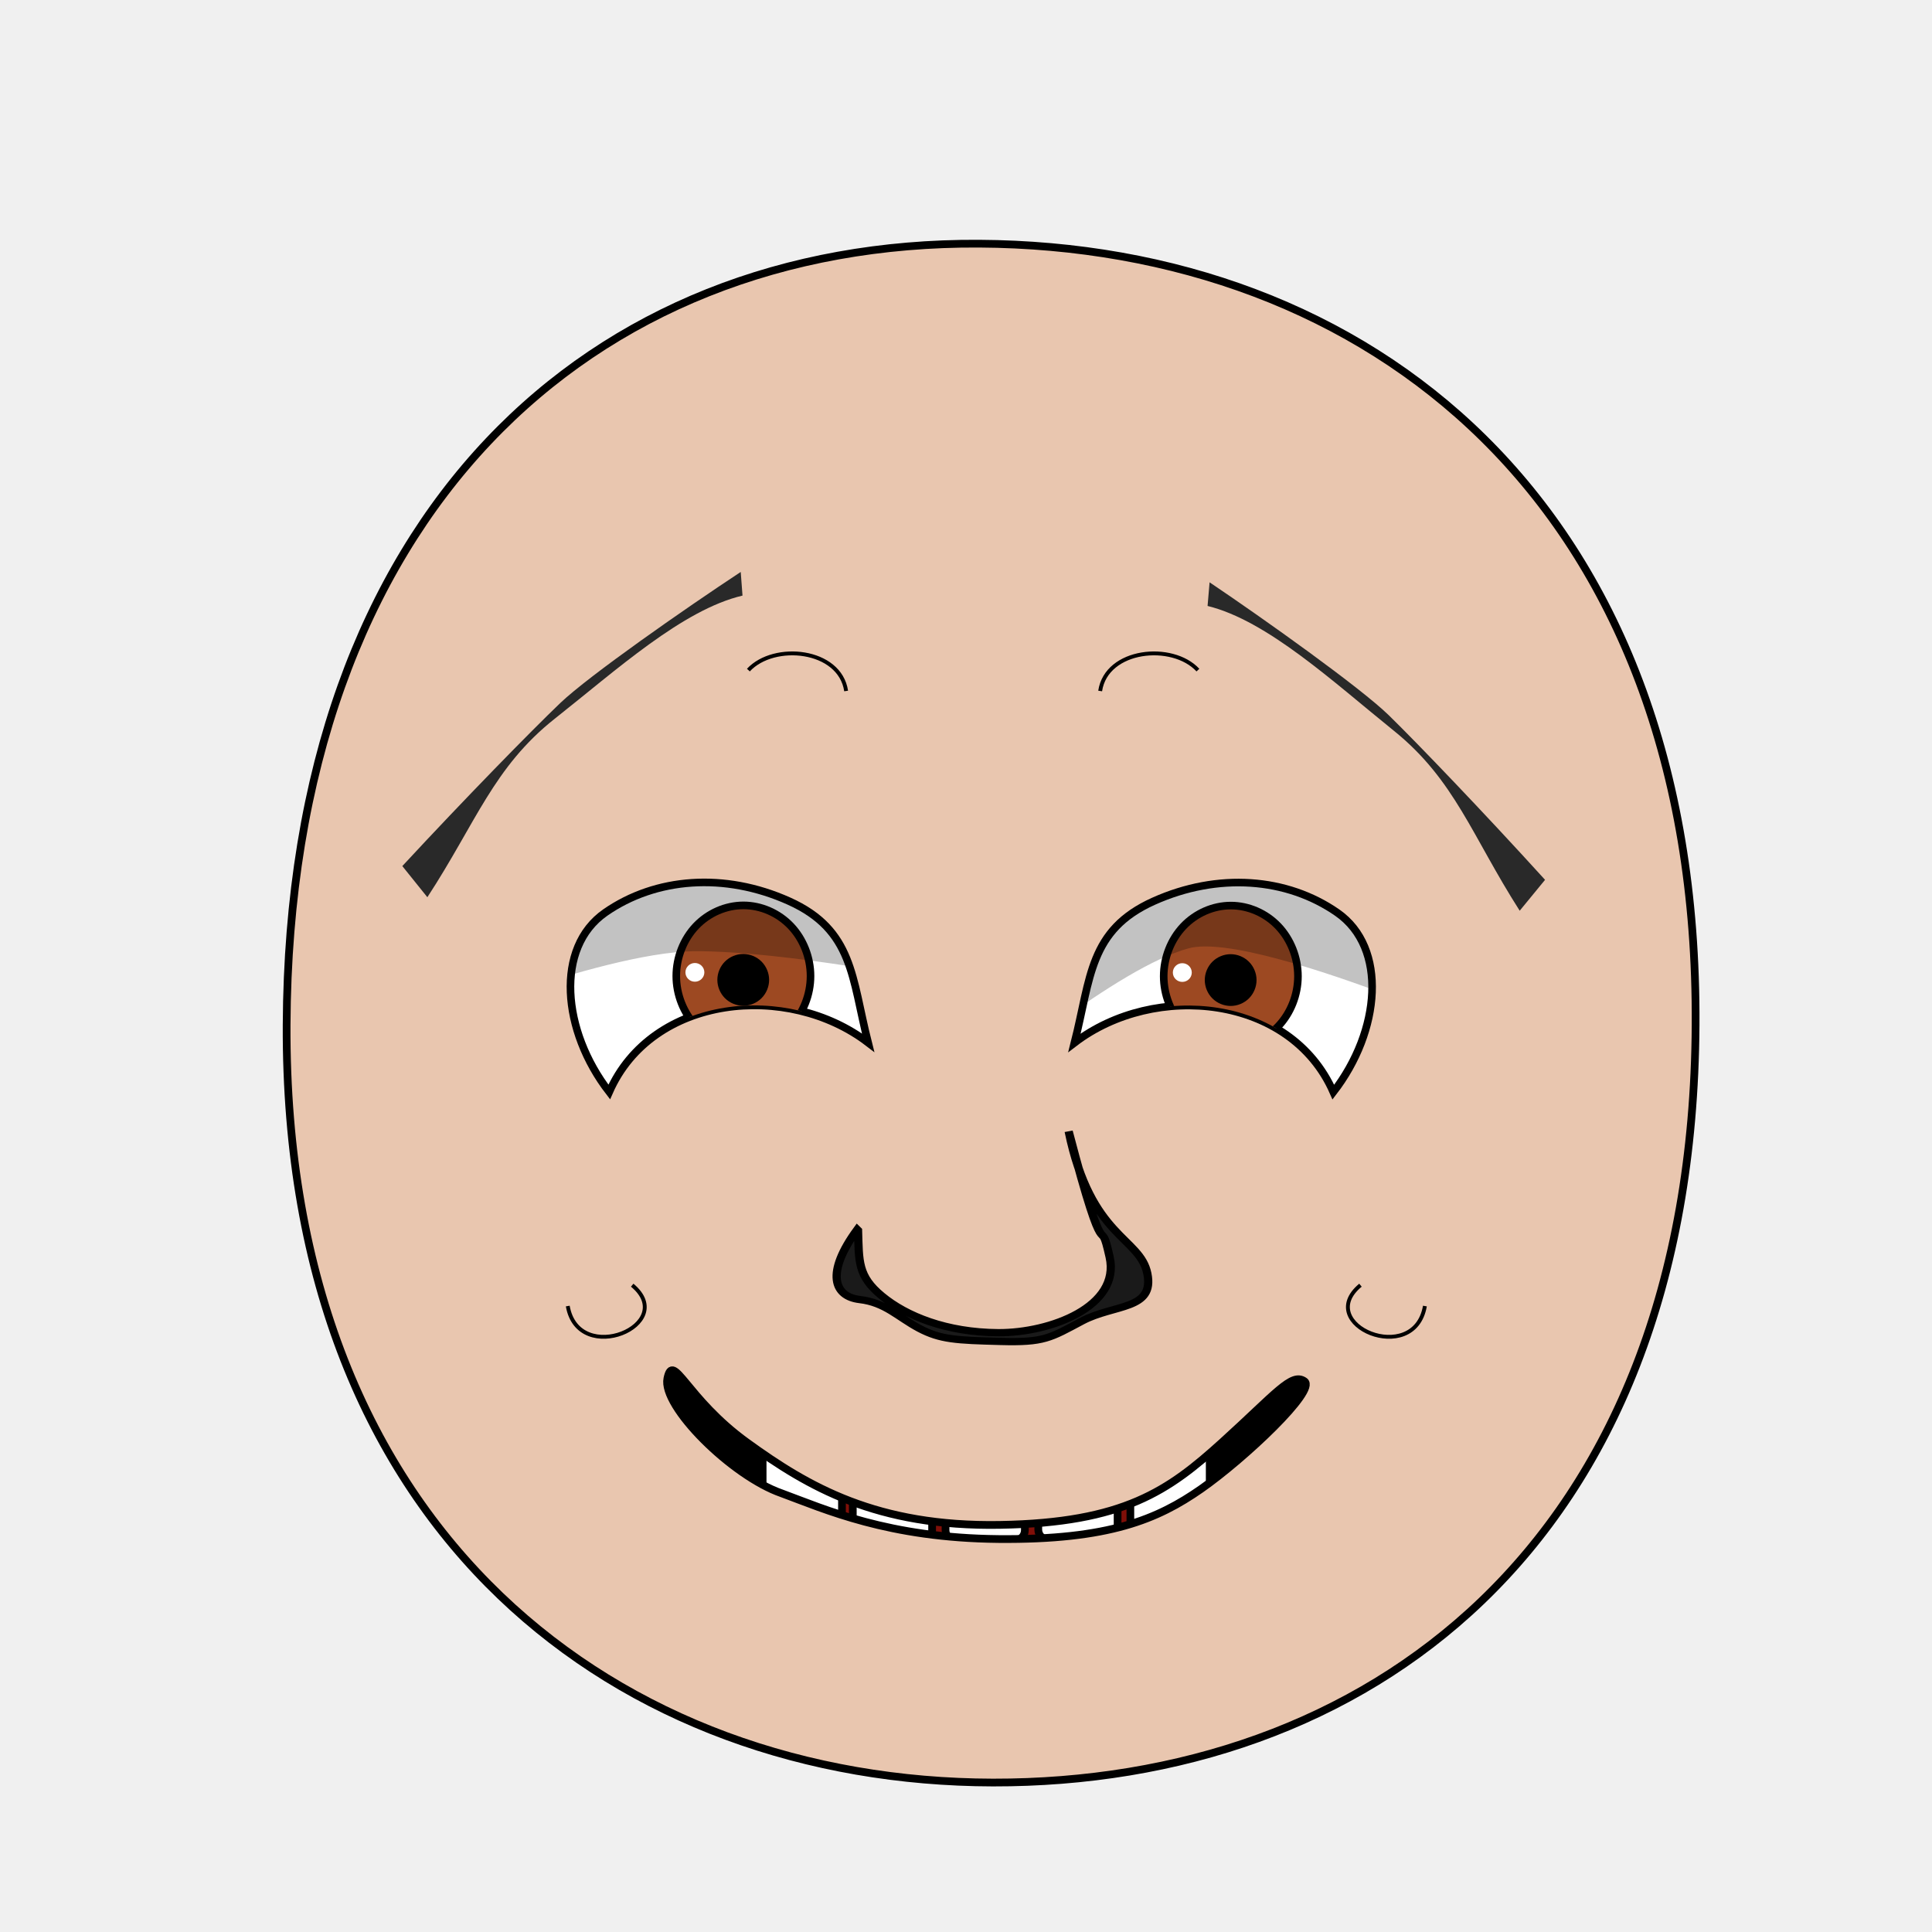
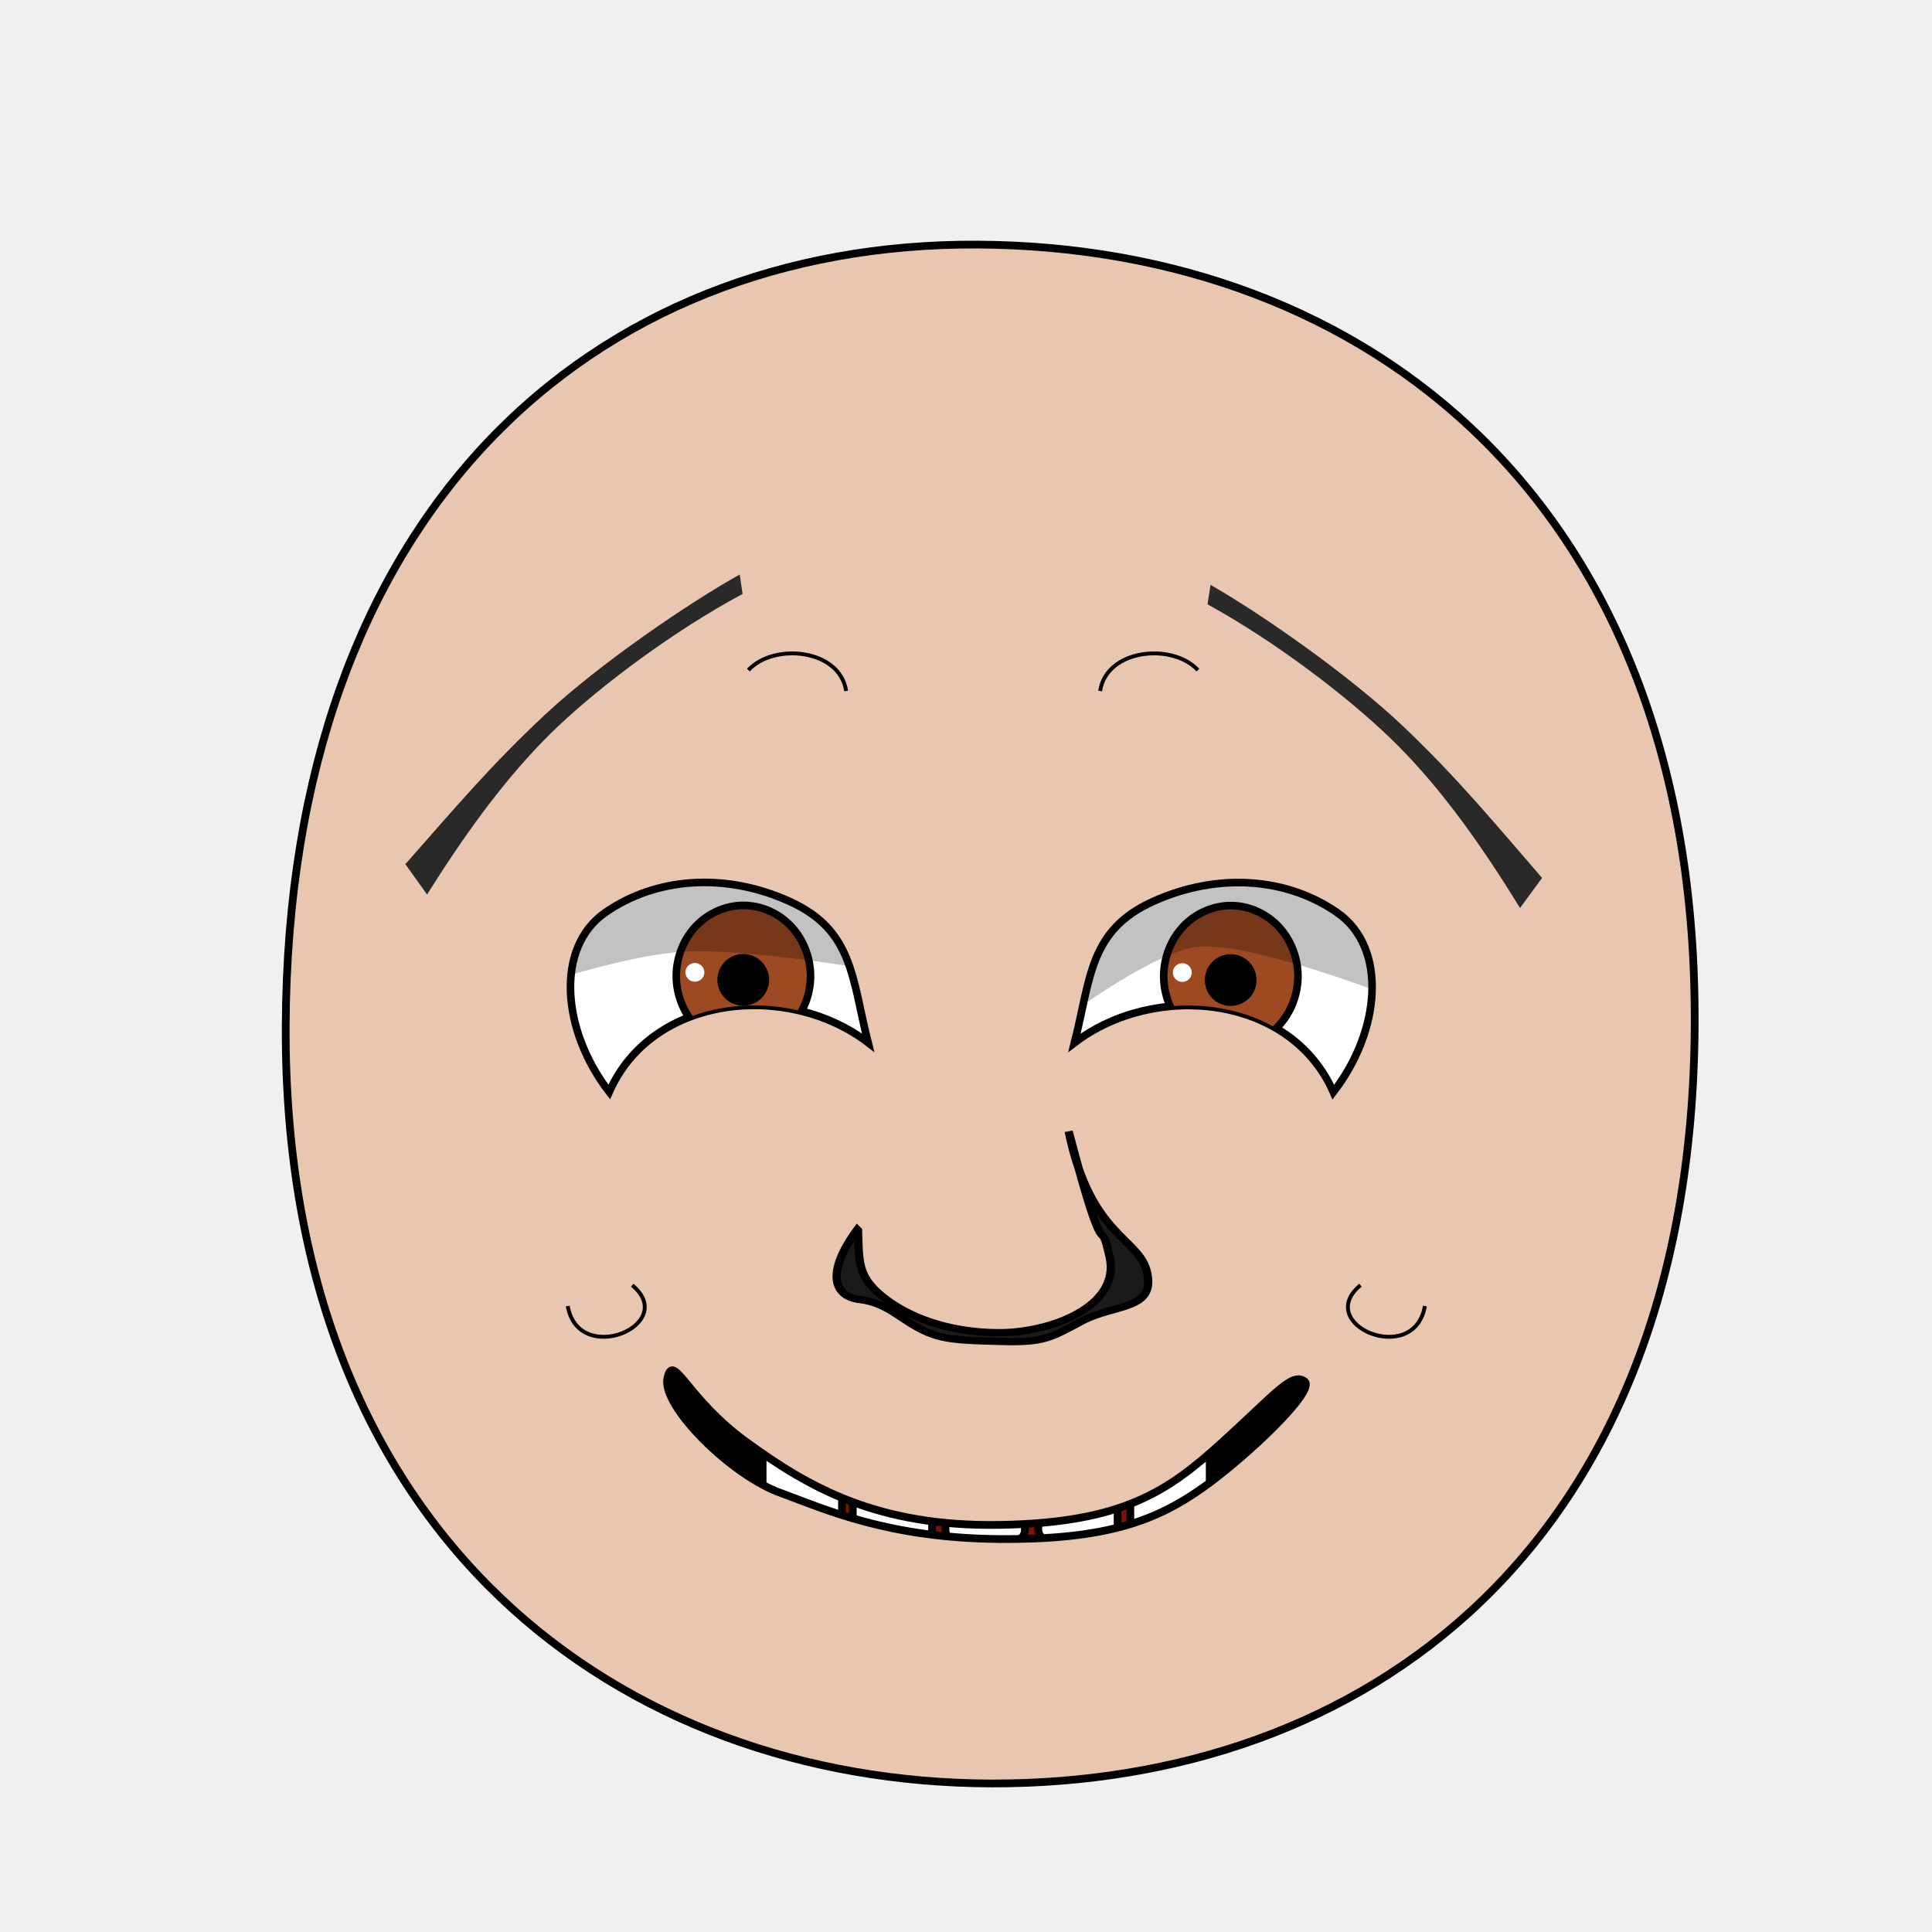
<svg xmlns="http://www.w3.org/2000/svg" xmlns:xlink="http://www.w3.org/1999/xlink" height="100%" width="100%" id="emoticon-front-view" viewBox="0 0 250 250" version="1.1">
  <defs id="defs4">
    <linearGradient id="linearGradient5745">
      <stop style="stop-color:#f4f015;stop-opacity:1" offset="0" id="stop5747" />
      <stop style="stop-color:#f68614;stop-opacity:1" offset="1" id="stop5749" />
    </linearGradient>
    <linearGradient id="linearGradient2823">
      <stop style="stop-color:#000000;stop-opacity:1" offset="0" id="stop2825" />
      <stop style="stop-color:#780023;stop-opacity:1" offset="1" id="stop2827" />
    </linearGradient>
    <clipPath id="clipPath2967">
-       <use transform="translate(-47.200,-108.920)" xlink:href="#path3622" height="1" width="1" y="0" x="0" id="use2969">
- </use>
+       <use transform="translate(-47.200,-108.920)" xlink:href="#path3622" height="1" width="1" y="0" x="0" id="use2969" />
    </clipPath>
    <clipPath id="clipPath4022">
-       <use transform="matrix(-1,0,0,1,905.930,-89.830)" xlink:href="#path3622" height="250" width="250" y="0" x="0" id="use5959">
- </use>
+       <use transform="matrix(-1,0,0,1,905.930,-89.830)" xlink:href="#path3622" height="250" width="250" y="0" x="0" id="use5959" />
    </clipPath>
-     <radialGradient spreadMethod="pad" gradientTransform="matrix(98.09029,121.5278,-104.4591,83.94095,1881.611,1722.677)" gradientUnits="userSpaceOnUse" xlink:href="#linearGradient5745" id="radialGradient5694" fy="2.705" fx="-15.372" r="1" cy="2.705" cx="-15.372">
- </radialGradient>
-     <linearGradient gradientTransform="translate(37.46307,-25.35117)" gradientUnits="userSpaceOnUse" xlink:href="#linearGradient2823" id="irisGradient" y2="606.466" x2="138.571" y1="488.076" x1="107.143">
- </linearGradient>
+     <radialGradient spreadMethod="pad" gradientTransform="matrix(98.09029,121.5278,-104.4591,83.94095,1881.611,1722.677)" gradientUnits="userSpaceOnUse" xlink:href="#linearGradient5745" id="radialGradient5694" fy="2.705" fx="-15.372" r="1" cy="2.705" cx="-15.372" />
+     <linearGradient gradientTransform="translate(37.46307,-25.35117)" gradientUnits="userSpaceOnUse" xlink:href="#linearGradient2823" id="irisGradient" y2="606.466" x2="138.571" y1="488.076" x1="107.143" />
    <clipPath clipPathUnits="userSpaceOnUse" id="clipPath-mouth">
      <use x="0" y="0" xlink:href="#mouth-outline" id="use-mouth-outline" width="250" height="250" />
    </clipPath>
  </defs>
-   <g id="head">
-     <path style="fill:#e9c6af;stroke:#000000;stroke-width:1;stroke-opacity:1" d="M 128.480,230.660 C 176.270,230.750 219.010,200.570 219.410,132.640 219.800,64.720 176.760,31.810 126.680,31.530 76.600,31.240 37.380,66.280 37.090,132.640 36.800,199.010 80.690,230.570 128.480,230.660 Z" id="path164">
- </path>
+   <g id="head" transform="translate(-0.1187148,0.1187148)">
+     <path style="fill:#e9c6af;stroke:#000000;stroke-width:1;stroke-opacity:1" d="m 128.48,230.66 c 47.79,0.09 90.53,-30.09 90.93,-98.02 C 219.8,64.72 176.76,31.81 126.68,31.53 76.6,31.24 37.38,66.28 37.09,132.64 c -0.29,66.37 43.6,97.93 91.39,98.02 z" id="path164" />
  </g>
  <g transform="matrix(0.160,0,0,0.160,64.470,25.770)" style="stroke-width:4.360;stroke-miterlimit:4;stroke-dasharray:none" id="left-eye">
-     <path d="M 235.130,567.690 C 287.270,591.090 285.870,629.810 299.150,682.190 234.210,632.530 124.440,643.200 89.780,722.060 51.420,672.460 45.830,605.310 86.580,576.950 127.320,548.600 183.000,544.290 235.130,567.690 Z" style="fill:#ffffff;stroke:#000000;stroke-width:6.140;stroke-miterlimit:4;stroke-opacity:1;stroke-dasharray:none" id="path3622">
- </path>
+     <path d="M 235.130,567.690 C 287.270,591.090 285.870,629.810 299.150,682.190 234.210,632.530 124.440,643.200 89.780,722.060 51.420,672.460 45.830,605.310 86.580,576.950 127.320,548.600 183.000,544.290 235.130,567.690 Z" style="fill:#ffffff;stroke:#000000;stroke-width:6.140;stroke-miterlimit:4;stroke-opacity:1;stroke-dasharray:none" id="path3622" />
    <g transform="translate(47.200,108.920)" style="stroke-width:4.360;stroke-miterlimit:4;stroke-dasharray:none" id="lens" clip-path="url(#clipPath2967)">
      <g id="g4403">
-         <path style="fill:#9d4922;fill-opacity:1;stroke:#000000;stroke-width:6.140;stroke-miterlimit:4;stroke-opacity:1;stroke-dasharray:none" d="M 205.380,519.390 C 205.380,534.350 199.530,549.210 189.480,559.790 179.430,570.370 165.310,576.530 151.090,576.530 136.880,576.530 122.760,570.370 112.710,559.790 102.660,549.210 96.800,534.350 96.800,519.390 96.800,504.430 102.660,489.560 112.710,478.980 122.760,468.400 136.880,462.240 151.090,462.240 165.310,462.240 179.430,468.400 189.480,478.980 199.530,489.560 205.380,504.430 205.380,519.390 Z" id="iris">
- </path>
-         <path d="M 168.820,522.490 C 168.820,527.160 166.890,531.810 163.580,535.120 160.270,538.430 155.630,540.350 150.950,540.350 146.270,540.350 141.630,538.430 138.320,535.120 135.020,531.810 133.090,527.160 133.090,522.490 133.090,517.810 135.020,513.160 138.320,509.850 141.630,506.550 146.270,504.620 150.950,504.620 155.630,504.620 160.270,506.550 163.580,509.850 166.890,513.160 168.820,517.810 168.820,522.490 Z" style="fill:#000000;fill-opacity:1;stroke:#000000;stroke-width:6.140;stroke-miterlimit:4;stroke-opacity:1;stroke-dasharray:none" id="pupil">
- </path>
-         <path d="M 119.510,516.410 C 119.510,520.590 116.060,523.970 111.840,523.970 107.620,523.970 104.200,520.590 104.200,516.410 104.200,512.230 107.620,508.840 111.840,508.840 116.060,508.840 119.510,512.230 119.510,516.410 Z" style="fill:#ffffff;fill-opacity:1;stroke:none" id="glare">
- </path>
+         <path style="fill:#9d4922;fill-opacity:1;stroke:#000000;stroke-width:6.140;stroke-miterlimit:4;stroke-opacity:1;stroke-dasharray:none" d="M 205.380,519.390 C 205.380,534.350 199.530,549.210 189.480,559.790 179.430,570.370 165.310,576.530 151.090,576.530 136.880,576.530 122.760,570.370 112.710,559.790 102.660,549.210 96.800,534.350 96.800,519.390 96.800,504.430 102.660,489.560 112.710,478.980 122.760,468.400 136.880,462.240 151.090,462.240 165.310,462.240 179.430,468.400 189.480,478.980 199.530,489.560 205.380,504.430 205.380,519.390 Z" id="iris" />
+         <path d="M 168.820,522.490 C 168.820,527.160 166.890,531.810 163.580,535.120 160.270,538.430 155.630,540.350 150.950,540.350 146.270,540.350 141.630,538.430 138.320,535.120 135.020,531.810 133.090,527.160 133.090,522.490 133.090,517.810 135.020,513.160 138.320,509.850 141.630,506.550 146.270,504.620 150.950,504.620 155.630,504.620 160.270,506.550 163.580,509.850 166.890,513.160 168.820,517.810 168.820,522.490 Z" style="fill:#000000;fill-opacity:1;stroke:#000000;stroke-width:6.140;stroke-miterlimit:4;stroke-opacity:1;stroke-dasharray:none" id="pupil" />
+         <path d="M 119.510,516.410 C 119.510,520.590 116.060,523.970 111.840,523.970 107.620,523.970 104.200,520.590 104.200,516.410 104.200,512.230 107.620,508.840 111.840,508.840 116.060,508.840 119.510,512.230 119.510,516.410 Z" style="fill:#ffffff;fill-opacity:1;stroke:none" id="glare" />
      </g>
-       <path style="opacity:0.240;fill:#000000;stroke:#000000;stroke-width:1px;stroke-linecap:butt;stroke-linejoin:miter;stroke-opacity:1" d="M -123.980,565.660 -79.480,415.850 305.310,412.270 312.280,524.060 C 312.280,524.060 184.610,498.320 110.670,498.800 33.100,500.280 -123.980,565.660 -123.980,565.660 Z" id="left-lid-shadow">
- </path>
+       <path style="opacity:0.240;fill:#000000;stroke:#000000;stroke-width:1px;stroke-linecap:butt;stroke-linejoin:miter;stroke-opacity:1" d="M -123.980,565.660 -79.480,415.850 305.310,412.270 312.280,524.060 C 312.280,524.060 184.610,498.320 110.670,498.800 33.100,500.280 -123.980,565.660 -123.980,565.660 Z" id="left-lid-shadow" />
    </g>
  </g>
  <g transform="matrix(0.160,0,0,0.160,41.950,40.160)" style="stroke-width:4.360;stroke-miterlimit:4;stroke-dasharray:none" id="right-eye">
-     <use transform="matrix(-1,0,0,1,905.930,-89.830)" xlink:href="#path3622" height="250" width="250" y="0" x="0" id="use3959">
- </use>
+     <use transform="matrix(-1,0,0,1,905.930,-89.830)" xlink:href="#path3622" height="250" width="250" y="0" x="0" id="use3959" />
    <g id="g4015" clip-path="url(#clipPath4022)">
-       <use transform="translate(582.150,19.140)" style="stroke-width:4.360;stroke-miterlimit:4;stroke-dasharray:none" xlink:href="#g4403" height="1" width="1" y="0" x="0" id="right-lens">
- </use>
-       <path style="opacity:0.240;fill:#000000;stroke:#000000;stroke-width:1px;stroke-linecap:butt;stroke-linejoin:miter;stroke-miterlimit:4;stroke-opacity:1;stroke-dasharray:none" d="M 488.740,653.170 483.410,347.220 888.890,318.810 1000.500,611.170 C 1000.500,611.170 756.510,499.550 698.810,515.510 641.110,531.460 543.520,614.680 488.740,653.170 Z" id="right-lid-shadow">
- </path>
+       <use transform="translate(582.150,19.140)" style="stroke-width:4.360;stroke-miterlimit:4;stroke-dasharray:none" xlink:href="#g4403" height="1" width="1" y="0" x="0" id="right-lens" />
+       <path style="opacity:0.240;fill:#000000;stroke:#000000;stroke-width:1px;stroke-linecap:butt;stroke-linejoin:miter;stroke-miterlimit:4;stroke-opacity:1;stroke-dasharray:none" d="M 488.740,653.170 483.410,347.220 888.890,318.810 1000.500,611.170 C 1000.500,611.170 756.510,499.550 698.810,515.510 641.110,531.460 543.520,614.680 488.740,653.170 Z" id="right-lid-shadow" />
    </g>
  </g>
-   <path d="M 95.850,74.010 C 88.730,78.700 76.220,87.420 72.500,90.970 68.790,94.520 60.140,103.350 52.060,112.070 L 55.300,116.100 C 61.600,106.450 63.870,99.260 71.800,92.990 79.740,86.720 88.320,78.900 96.080,77.070 Z" style="fill:#292929;fill-opacity:1;fill-rule:nonzero;stroke:4;stroke-width:1;stroke-miterlimit:96.080;stroke-opacity:77.070;stroke-dasharray:none" id="left-eye-brow">
- </path>
+   <path d="M 96.087,76.859 C 87.256,81.593 77.964,88.552 72.263,93.938 66.561,99.324 61.09,106.437 55.265,115.75 l -2.814,-3.924 C 58.87,104.551 63.623,98.904 70.613,92.396 77.603,85.889 89.032,78.069 95.724,74.34 z" style="fill:#292929;fill-opacity:1;fill-rule:nonzero;stroke-width:1;stroke-miterlimit:96.08;stroke-opacity:1;stroke-dasharray:none" id="left-eye-brow" />
  <g style="stroke-width:1" transform="matrix(1.130,0,0,1,-17.270,2.110)" id="nose">
-     <path style="fill:#1a1a1a;stroke:#000000;stroke-width:0.940;stroke-miterlimit:4;stroke-dasharray:none" d="M 113.540,157.090 C 113.650,161.110 113.490,163.010 116.260,165.580 119.030,168.170 123.630,170.300 129.610,170.340 135.590,170.370 143.620,166.930 142.350,160.550 141.090,154.140 142.200,163.820 137.660,144.290 140.170,158.090 145.830,157.950 146.670,162.690 147.510,167.440 142.880,166.620 139.190,168.830 135.520,171.040 134.840,171.630 129.830,171.470 124.810,171.320 122.990,171.240 120.550,169.780 118.110,168.310 116.680,166.440 113.730,166.050 110.770,165.660 109.800,162.620 113.450,156.990 Z" id="nose-outline">
- </path>
+     <path style="fill:#1a1a1a;stroke:#000000;stroke-width:0.940;stroke-miterlimit:4;stroke-dasharray:none" d="M 113.540,157.090 C 113.650,161.110 113.490,163.010 116.260,165.580 119.030,168.170 123.630,170.300 129.610,170.340 135.590,170.370 143.620,166.930 142.350,160.550 141.090,154.140 142.200,163.820 137.660,144.290 140.170,158.090 145.830,157.950 146.670,162.690 147.510,167.440 142.880,166.620 139.190,168.830 135.520,171.040 134.840,171.630 129.830,171.470 124.810,171.320 122.990,171.240 120.550,169.780 118.110,168.310 116.680,166.440 113.730,166.050 110.770,165.660 109.800,162.620 113.450,156.990 Z" id="nose-outline" />
  </g>
-   <use transform="matrix(-1,-0.010,-0.010,1,253.110,2.300)" xlink:href="#left-eye-brow" height="250" width="250" y="0" x="0" id="right-eye-brow">
- </use>
+   <use transform="matrix(-1,-0.010,-0.010,1,253.110,2.300)" xlink:href="#left-eye-brow" height="250" width="250" y="0" x="0" id="right-eye-brow" />
  <g id="mouth">
    <g clip-path="url(#clipPath-mouth)" id="mouth-interior">
-       <rect style="fill:#000000;fill-opacity:1;stroke:none" id="mouth-background" width="119.944" height="66.556" x="68.16" y="159.934">
- </rect>
-       <path d="M 98.340,211.420 C 98.010,191.120 114.230,189.740 130.460,189.070 148.010,188.360 161.920,193.110 161.920,211.420 140.730,211.420 119.540,211.420 98.340,211.420 Z" style="fill:#800f08;fill-opacity:1;stroke:none" id="tongue">
- </path>
+       <rect style="fill:#000000;fill-opacity:1;stroke:none" id="mouth-background" width="119.944" height="66.556" x="68.16" y="159.934" />
+       <path d="M 98.340,211.420 C 98.010,191.120 114.230,189.740 130.460,189.070 148.010,188.360 161.920,193.110 161.920,211.420 140.730,211.420 119.540,211.420 98.340,211.420 Z" style="fill:#800f08;fill-opacity:1;stroke:none" id="tongue" />
      <g style="stroke:#000000;stroke-opacity:1" transform="translate(4,11.880)" morph="fix-children" id="upper-teeth">
-         <rect transform="matrix(0.991225,0.1321854,0,1,0,0)" rx="1.336" ry="1.325" y="158.195" x="95.524" height="15.123" width="10.356" id="tooth-02" style="fill:#ffffff;fill-opacity:1;stroke:#000000;stroke-width:1.004;stroke-opacity:1">
- </rect>
-         <rect transform="matrix(0.999781,0.02092668,0,1,0,0)" id="tooth-03" width="10.267" height="15.123" x="106.375" y="169.934" ry="1.325" rx="1.325" style="fill:#ffffff;fill-opacity:1;stroke:#000000;stroke-width:1;stroke-opacity:1">
- </rect>
-         <rect rx="1.325" ry="1.325" y="172.327" x="118.352" height="15.123" width="10.265" id="tooth-04" style="fill:#ffffff;fill-opacity:1;stroke:#000000;stroke-opacity:1">
- </rect>
-         <rect transform="matrix(0.999781,-0.02092669,0,1,0,0)" id="tooth-05" width="10.267" height="15.123" x="130.381" y="174.986" ry="1.325" rx="1.325" style="fill:#ffffff;fill-opacity:1;stroke:#000000;stroke-width:1;stroke-opacity:1">
- </rect>
-         <rect transform="matrix(0.9876076,-0.1569434,0,1,0,0)" rx="1.341" ry="1.325" y="194.646" x="144.054" height="15.123" width="10.394" id="tooth-06" style="fill:#ffffff;fill-opacity:1;stroke:#000000;stroke-width:1.006;stroke-opacity:1">
- </rect>
+         <rect transform="matrix(0.991225,0.1321854,0,1,0,0)" rx="1.336" ry="1.325" y="158.195" x="95.524" height="15.123" width="10.356" id="tooth-02" style="fill:#ffffff;fill-opacity:1;stroke:#000000;stroke-width:1.004;stroke-opacity:1" />
+         <rect transform="matrix(0.999781,0.02092668,0,1,0,0)" id="tooth-03" width="10.267" height="15.123" x="106.375" y="169.934" ry="1.325" rx="1.325" style="fill:#ffffff;fill-opacity:1;stroke:#000000;stroke-width:1;stroke-opacity:1" />
+         <rect rx="1.325" ry="1.325" y="172.327" x="118.352" height="15.123" width="10.265" id="tooth-04" style="fill:#ffffff;fill-opacity:1;stroke:#000000;stroke-opacity:1" />
+         <rect transform="matrix(0.999781,-0.02092669,0,1,0,0)" id="tooth-05" width="10.267" height="15.123" x="130.381" y="174.986" ry="1.325" rx="1.325" style="fill:#ffffff;fill-opacity:1;stroke:#000000;stroke-width:1;stroke-opacity:1" />
+         <rect transform="matrix(0.9876076,-0.1569434,0,1,0,0)" rx="1.341" ry="1.325" y="194.646" x="144.054" height="15.123" width="10.394" id="tooth-06" style="fill:#ffffff;fill-opacity:1;stroke:#000000;stroke-width:1.006;stroke-opacity:1" />
      </g>
      <g style="stroke:#000000;stroke-opacity:1" transform="translate(4,28)" id="lower-teeth">
-         <rect style="fill:#ffffff;fill-opacity:1;stroke:#000000;stroke-opacity:1" id="tooth-09" width="10.265" height="15.123" x="94.352" y="172.091" ry="1.325" rx="1.325">
- </rect>
-         <rect style="fill:#ffffff;fill-opacity:1;stroke:#000000;stroke-opacity:1" rx="1.325" ry="1.325" y="172.091" x="106.352" height="15.123" width="10.265" id="tooth-10">
- </rect>
-         <rect style="fill:#ffffff;fill-opacity:1;stroke:#000000;stroke-opacity:1" id="tooth-11" width="10.265" height="15.123" x="118.352" y="172.091" ry="1.325" rx="1.325">
- </rect>
-         <rect style="fill:#ffffff;fill-opacity:1;stroke:#000000;stroke-opacity:1" rx="1.325" ry="1.325" y="172.091" x="130.352" height="15.123" width="10.265" id="tooth-12">
- </rect>
-         <rect style="fill:#ffffff;fill-opacity:1;stroke:#000000;stroke-opacity:1" id="tooth-13" width="10.265" height="15.123" x="142.352" y="172.091" ry="1.325" rx="1.325">
- </rect>
+         <rect style="fill:#ffffff;fill-opacity:1;stroke:#000000;stroke-opacity:1" id="tooth-09" width="10.265" height="15.123" x="94.352" y="172.091" ry="1.325" rx="1.325" />
+         <rect style="fill:#ffffff;fill-opacity:1;stroke:#000000;stroke-opacity:1" rx="1.325" ry="1.325" y="172.091" x="106.352" height="15.123" width="10.265" id="tooth-10" />
+         <rect style="fill:#ffffff;fill-opacity:1;stroke:#000000;stroke-opacity:1" id="tooth-11" width="10.265" height="15.123" x="118.352" y="172.091" ry="1.325" rx="1.325" />
+         <rect style="fill:#ffffff;fill-opacity:1;stroke:#000000;stroke-opacity:1" rx="1.325" ry="1.325" y="172.091" x="130.352" height="15.123" width="10.265" id="tooth-12" />
+         <rect style="fill:#ffffff;fill-opacity:1;stroke:#000000;stroke-opacity:1" id="tooth-13" width="10.265" height="15.123" x="142.352" y="172.091" ry="1.325" rx="1.325" />
      </g>
    </g>
-     <path d="M 168.790,178.730 C 170.440,179.880 161.020,188.760 155.420,192.670 149.810,196.580 143.500,199.280 129.210,199.150 114.920,199.020 106.730,195.290 101.140,193.230 94.680,190.990 85.610,181.950 86.360,178.370 87.110,174.790 88.760,180.940 96.660,186.650 104.560,192.370 113.400,197.590 129.410,197.320 145.430,197.050 151.230,192.890 158.170,186.600 165.110,180.310 167.140,177.580 168.790,178.730 Z" style="fill:none;stroke:#000000;stroke-width:1px;stroke-miterlimit:4;stroke-opacity:1" id="mouth-outline">
- </path>
+     <path d="M 168.790,178.730 C 170.440,179.880 161.020,188.760 155.420,192.670 149.810,196.580 143.500,199.280 129.210,199.150 114.920,199.020 106.730,195.290 101.140,193.230 94.680,190.990 85.610,181.950 86.360,178.370 87.110,174.790 88.760,180.940 96.660,186.650 104.560,192.370 113.400,197.590 129.410,197.320 145.430,197.050 151.230,192.890 158.170,186.600 165.110,180.310 167.140,177.580 168.790,178.730 Z" style="fill:none;stroke:#000000;stroke-width:1px;stroke-miterlimit:4;stroke-opacity:1" id="mouth-outline" />
  </g>
  <g style="stroke-width:6;stroke-miterlimit:48;stroke-dasharray:none" id="wrinkles">
-     <path d="M 96.840,86.710 C 100.160,83.130 108.680,83.974 109.490,89.414" style="fill:none;stroke:#000000;stroke-width:0.500;stroke-linecap:butt;stroke-linejoin:miter;stroke-miterlimit:4;stroke-opacity:1;stroke-dasharray:none" id="wrinkle-left-brow">
- </path>
-     <path d="M 73.467,169.002 C 74.856,176.941 87.934,171.399 81.807,166.302" style="fill:none;stroke:#000000;stroke-width:0.500;stroke-linecap:butt;stroke-linejoin:miter;stroke-opacity:1;stroke-miterlimit:4;stroke-dasharray:none" id="wrinkle-left-cheek">
- </path>
-     <use transform="matrix(-1,0,0,1,251.850,0)" style="stroke-width:0.500;stroke-miterlimit:4;stroke-dasharray:none" x="0" y="0" xlink:href="#wrinkle-left-brow" id="wrinkle-right-brow" width="250" height="250">
- </use>
-     <use transform="matrix(-1,0,0,1,257.850,0)" style="stroke-width:0.500;stroke-miterlimit:4;stroke-dasharray:none" x="0" y="0" xlink:href="#wrinkle-left-cheek" id="wrinkle-right-cheek" width="250" height="250">
- </use>
+     <path d="M 96.840,86.710 C 100.160,83.130 108.680,83.974 109.490,89.414" style="fill:none;stroke:#000000;stroke-width:0.500;stroke-linecap:butt;stroke-linejoin:miter;stroke-miterlimit:4;stroke-opacity:1;stroke-dasharray:none" id="wrinkle-left-brow" />
+     <path d="M 73.467,169.002 C 74.856,176.941 87.934,171.399 81.807,166.302" style="fill:none;stroke:#000000;stroke-width:0.500;stroke-linecap:butt;stroke-linejoin:miter;stroke-opacity:1;stroke-miterlimit:4;stroke-dasharray:none" id="wrinkle-left-cheek" />
+     <use transform="matrix(-1,0,0,1,251.850,0)" style="stroke-width:0.500;stroke-miterlimit:4;stroke-dasharray:none" x="0" y="0" xlink:href="#wrinkle-left-brow" id="wrinkle-right-brow" width="250" height="250" />
+     <use transform="matrix(-1,0,0,1,257.850,0)" style="stroke-width:0.500;stroke-miterlimit:4;stroke-dasharray:none" x="0" y="0" xlink:href="#wrinkle-left-cheek" id="wrinkle-right-cheek" width="250" height="250" />
  </g>
</svg>
